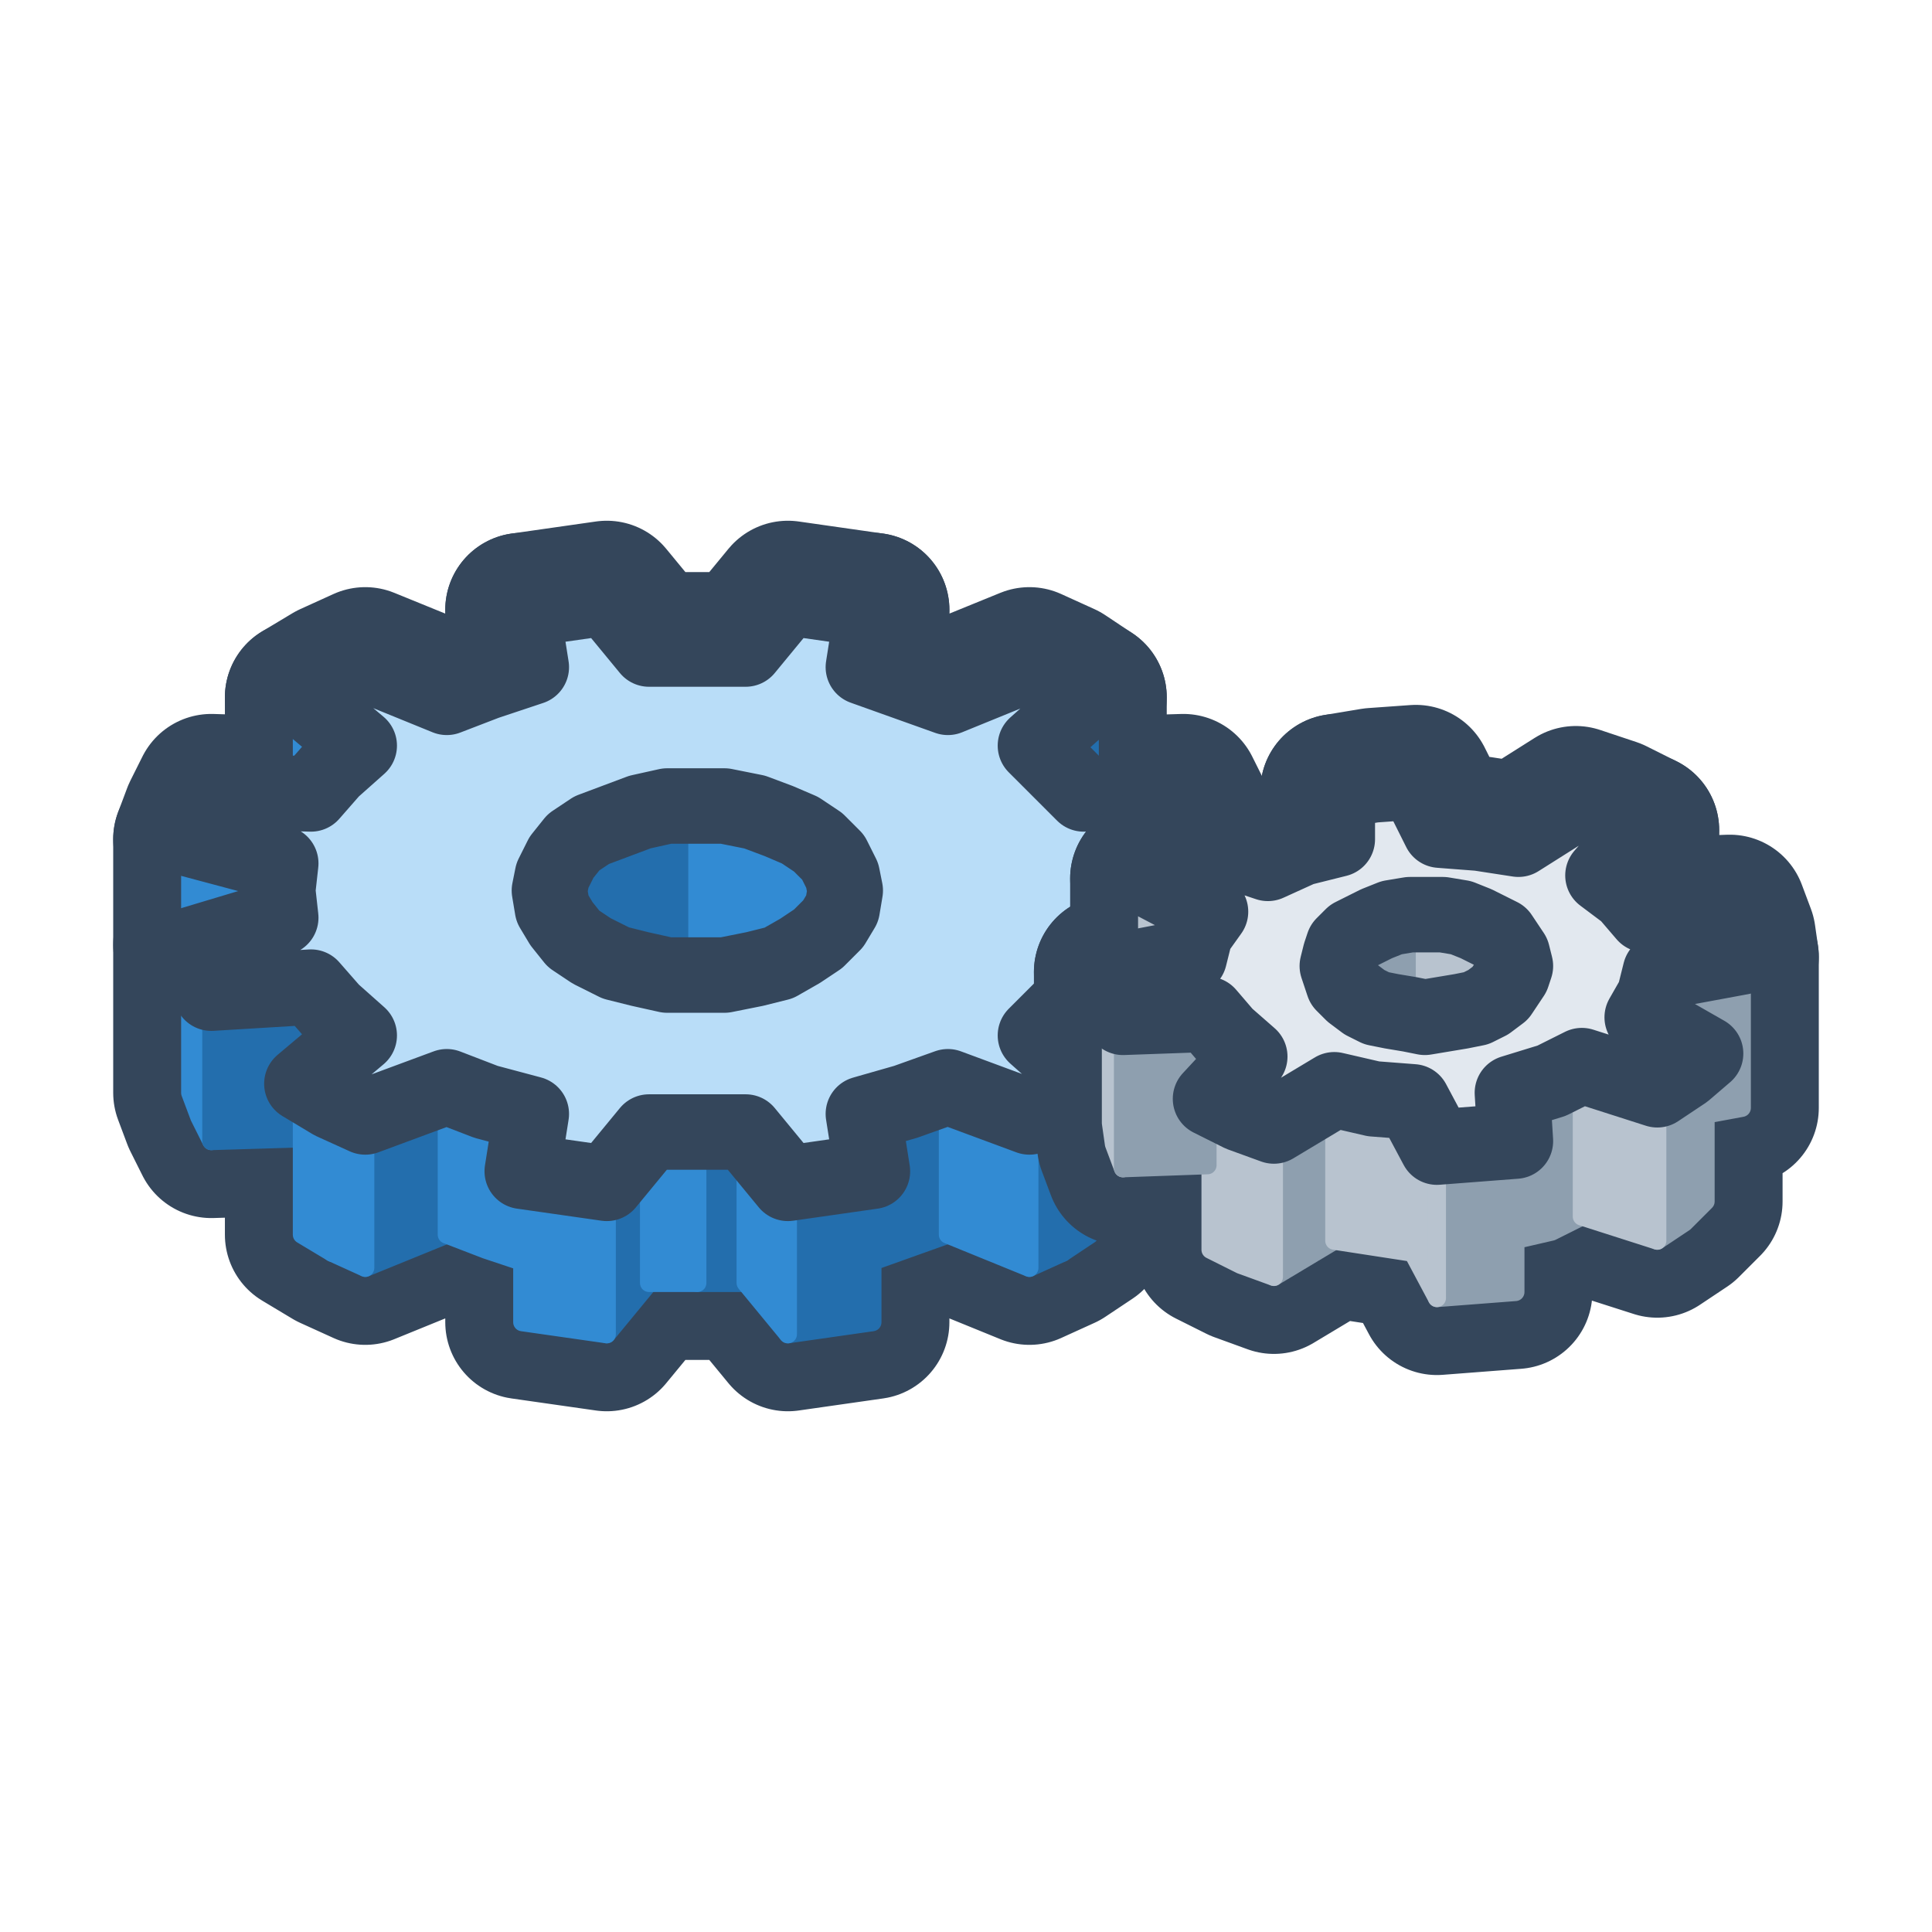
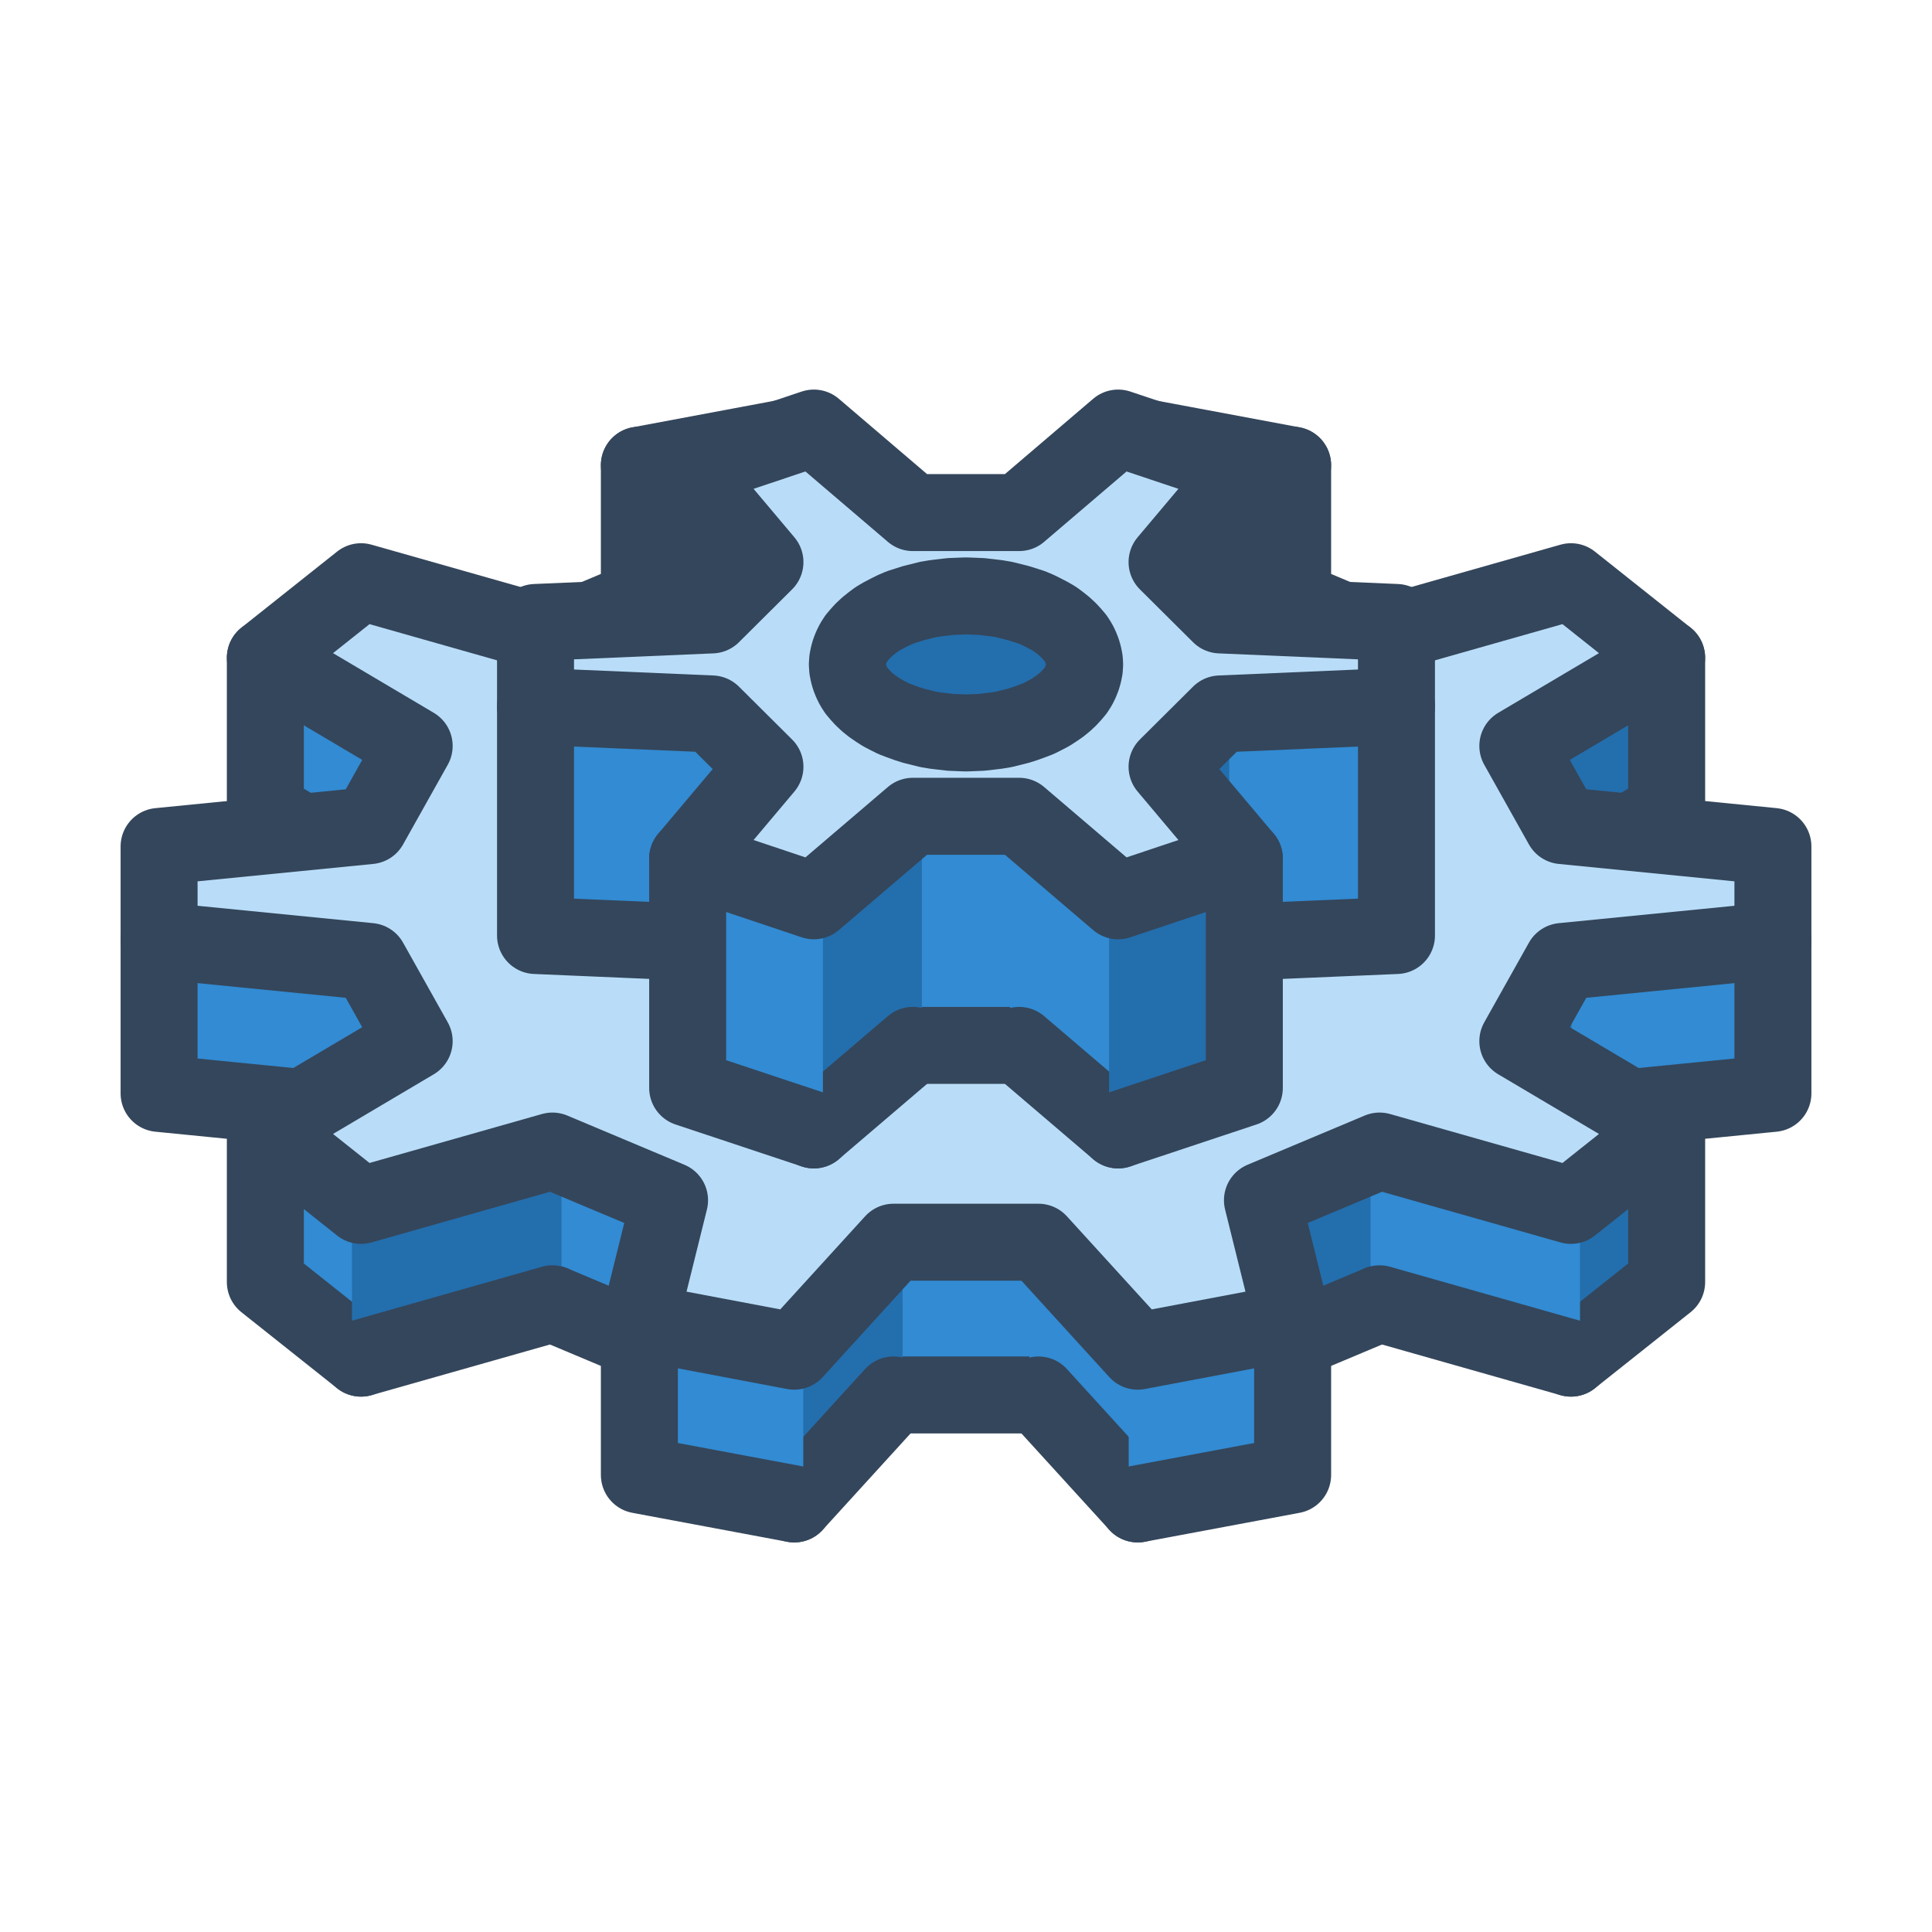
<svg xmlns="http://www.w3.org/2000/svg" viewBox="0 0 64 64">
-   <path d="M28.9 25.2L28.6 27.1L28.6 22.1L28.9 20.2ZM17.6 27.1L17.3 25.2L17.3 20.2L17.6 22.1ZM36.1 28.1L34.3 29.7L34.3 24.7L36.1 23.1ZM11.9 29.7L10 28.1L10 23.1L11.9 24.7ZM39.9 32.7L36.9 33.6L36.9 28.6L39.9 27.8ZM9.3 33.6L6.3 32.7L6.3 27.8L9.3 28.6ZM37 34.5L36.9 35.4L36.9 30.4L37 29.5ZM9.3 35.4L9.2 34.5L9.2 29.5L9.3 30.4ZM39.9 36.2L39.6 37L39.6 32.1L39.9 31.3ZM6.6 37L6.3 36.2L6.3 31.3L6.6 32.1ZM39.6 37L39.2 37.8L39.2 32.9L39.6 32.1ZM7 37.8L6.6 37L6.6 32.1L7 32.9ZM39.2 37.8L35.9 37.7L35.9 32.7L39.2 32.9ZM10.3 37.7L7 37.8L7 32.9L10.3 32.7ZM35.9 37.7L35.1 38.5L35.1 33.5L35.9 32.7ZM11 38.5L10.3 37.7L10.3 32.7L11 33.5ZM35.1 38.5L34.3 39.3L34.3 34.3L35.1 33.5ZM11.9 39.3L11 38.5L11 33.5L11.9 34.3ZM36.1 40.9L35.2 41.5L35.2 36.5L36.1 35.9ZM11 41.5L10 40.9L10 35.9L11 36.5ZM31.4 40.9L30 41.4L30 36.5L31.4 36ZM16.1 41.4L14.8 40.9L14.8 36L16.1 36.5ZM34.1 42L31.4 40.9L31.4 36L34.1 37ZM14.8 40.9L12.1 42L12.1 37L14.8 36ZM30 41.4L28.6 41.9L28.6 36.9L30 36.5ZM17.6 41.9L16.1 41.4L16.1 36.5L17.6 36.9ZM12.1 42L11 41.5L11 36.5L12.1 37ZM35.2 41.5L34.1 42L34.1 37L35.2 36.5ZM23.1 42.5L21.5 42.5L21.5 37.5L23.1 37.5ZM24.7 42.5L23.1 42.5L23.1 37.5L24.7 37.5ZM21.5 42.5L20.1 44.2L20.1 39.2L21.5 37.5ZM26.1 44.2L24.7 42.5L24.7 37.5L26.1 39.2ZM28.9 43.8L27.5 44L27.5 39L28.9 38.8ZM18.7 44L17.3 43.8L17.3 38.8L18.7 39ZM27.5 44L26.1 44.2L26.1 39.2L27.5 39ZM20.1 44.2L18.7 44L18.7 39L20.1 39.2Z" fill="#34465b" stroke="#34465b" stroke-width="5.1" stroke-linejoin="round" stroke-linecap="round" />
-   <path d="M35.1 33.5L34.3 34.3L36.1 35.9L35.2 36.5L34.1 37L31.4 36L30 36.5L28.6 36.9L28.9 38.8L27.5 39L26.1 39.2L24.7 37.5L23.1 37.5L21.5 37.5L20.1 39.2L18.7 39L17.3 38.8L17.6 36.9L16.1 36.5L14.8 36L12.1 37L11 36.5L10 35.9L11.9 34.3L11 33.5L10.3 32.7L7 32.9L6.6 32.1L6.3 31.3L9.3 30.4L9.2 29.5L9.3 28.6L6.3 27.8L6.6 27L7 26.2L10.3 26.3L11 25.5L11.9 24.7L10 23.1L11 22.5L12.1 22L14.8 23.1L16.1 22.6L17.6 22.1L17.3 20.2L18.7 20L20.1 19.8L21.5 21.5L23.1 21.5L24.7 21.5L26.1 19.8L27.5 20L28.9 20.2L28.6 22.1L30 22.6L31.4 23.1L34.1 22L35.2 22.5L36.1 23.1L34.3 24.7L35.1 25.5L35.9 26.3L39.2 26.2L39.6 27L39.9 27.8L36.9 28.6L37 29.5L36.9 30.4L39.9 31.3L39.6 32.1L39.2 32.9L35.9 32.7Z" fill="none" stroke="#34465b" stroke-width="5.1" stroke-linejoin="round" stroke-linecap="round" />
-   <path d="M28.9 25.2L28.6 27.1L28.6 22.1L28.9 20.2ZM36.1 28.1L34.3 29.7L34.3 24.7L36.1 23.1ZM23.1 31.7L22.1 31.7L22.1 26.7L23.1 26.7ZM22.1 31.7L21.2 31.9L21.2 26.9L22.1 26.7ZM21.2 31.9L20.4 32.1L20.4 27.2L21.2 26.9ZM20.4 32.1L19.6 32.5L19.6 27.5L20.4 27.2ZM19.6 32.5L19 32.9L19 27.9L19.6 27.5ZM39.9 32.7L36.9 33.6L36.9 28.6L39.9 27.8ZM19 32.9L18.6 33.4L18.6 28.4L19 27.9ZM18.6 33.4L18.3 33.9L18.3 29L18.6 28.4ZM18.3 33.9L18.2 34.5L18.2 29.5L18.3 29ZM35.9 37.7L35.1 38.5L35.1 33.5L35.9 32.7ZM35.1 38.5L34.3 39.3L34.3 34.3L35.1 33.5ZM31.4 40.9L30 41.4L30 36.5L31.4 36ZM14.8 40.9L12.1 42L12.1 37L14.8 36ZM30 41.4L28.6 41.9L28.6 36.9L30 36.5ZM24.7 42.5L23.1 42.5L23.1 37.5L24.7 37.5ZM21.5 42.5L20.1 44.2L20.1 39.2L21.5 37.5ZM27.5 44L26.1 44.2L26.1 39.2L27.5 39ZM37 34.5L36.9 35.4L36.9 30.4L37 29.5ZM39.9 36.2L39.6 37L39.6 32.1L39.9 31.3ZM39.6 37L39.2 37.8L39.2 32.9L39.6 32.1ZM35.2 41.5L34.1 42L34.1 37L35.2 36.5ZM28.9 43.8L27.5 44L27.5 39L28.9 38.8Z" fill="#236ead" stroke="#236ead" stroke-width="0.6" stroke-linejoin="round" stroke-linecap="round" />
-   <path d="M17.6 27.1L17.3 25.2L17.3 20.2L17.6 22.1ZM11.9 29.7L10 28.1L10 23.1L11.9 24.7ZM24 31.7L23.1 31.7L23.1 26.7L24 26.7ZM25 31.9L24 31.7L24 26.7L25 26.9ZM25.8 32.1L25 31.9L25 26.9L25.8 27.2ZM26.5 32.5L25.8 32.1L25.8 27.2L26.5 27.5ZM27.1 32.9L26.5 32.5L26.5 27.5L27.1 27.9ZM9.3 33.6L6.3 32.7L6.3 27.8L9.3 28.6ZM27.6 33.4L27.1 32.9L27.1 27.9L27.6 28.4ZM27.9 33.9L27.6 33.4L27.6 28.4L27.9 29ZM28 34.5L27.9 33.9L27.9 29L28 29.5ZM11 38.5L10.3 37.7L10.3 32.7L11 33.5ZM11.9 39.3L11 38.5L11 33.5L11.9 34.3ZM16.1 41.4L14.8 40.9L14.8 36L16.1 36.5ZM34.1 42L31.4 40.9L31.4 36L34.1 37ZM17.6 41.9L16.1 41.4L16.1 36.5L17.6 36.9ZM23.1 42.5L21.5 42.5L21.5 37.5L23.1 37.5ZM26.1 44.2L24.7 42.5L24.7 37.5L26.1 39.2ZM20.1 44.2L18.7 44L18.7 39L20.1 39.2ZM39.2 37.8L35.9 37.7L35.9 32.7L39.2 32.9ZM9.3 35.4L9.2 34.5L9.2 29.5L9.3 30.4ZM6.6 37L6.3 36.2L6.3 31.3L6.6 32.1ZM7 37.8L6.6 37L6.6 32.1L7 32.9ZM12.1 42L11 41.5L11 36.5L12.1 37ZM18.7 44L17.3 43.8L17.3 38.8L18.7 39Z" fill="#328bd3" stroke="#328bd3" stroke-width="0.6" stroke-linejoin="round" stroke-linecap="round" />
-   <path d="M36.1 40.9L35.2 41.5L35.2 36.5L36.1 35.9ZM10.3 37.7L7 37.8L7 32.9L10.3 32.7Z" fill="#236ead" stroke="#236ead" stroke-width="0.6" stroke-linejoin="round" stroke-linecap="round" />
-   <path d="M11 41.5L10 40.9L10 35.9L11 36.5Z" fill="#328bd3" stroke="#328bd3" stroke-width="0.6" stroke-linejoin="round" stroke-linecap="round" />
-   <path d="M35.1 33.5L34.3 34.3L36.1 35.9L35.2 36.5L34.1 37L31.4 36L30 36.5L28.6 36.9L28.9 38.8L27.5 39L26.1 39.2L24.7 37.5L23.1 37.5L21.5 37.5L20.1 39.2L18.7 39L17.3 38.8L17.6 36.9L16.1 36.5L14.8 36L12.1 37L11 36.5L10 35.9L11.9 34.3L11 33.5L10.3 32.7L7 32.9L6.6 32.1L6.3 31.3L9.3 30.4L9.2 29.5L9.3 28.6L6.3 27.8L6.6 27L7 26.2L10.3 26.3L11 25.5L11.9 24.7L10 23.1L11 22.5L12.1 22L14.8 23.1L16.1 22.6L17.6 22.1L17.3 20.2L18.7 20L20.1 19.8L21.5 21.5L23.1 21.5L24.7 21.5L26.1 19.8L27.5 20L28.9 20.2L28.6 22.1L30 22.6L31.4 23.1L34.1 22L35.2 22.5L36.1 23.1L34.3 24.7L35.1 25.5L35.9 26.3L39.2 26.2L39.6 27L39.9 27.8L36.9 28.6L37 29.5L36.9 30.4L39.9 31.3L39.6 32.1L39.2 32.9L35.9 32.7ZM27.1 31.1L27.6 30.6L27.9 30.1L28 29.5L27.9 29L27.6 28.4L27.1 27.9L26.5 27.5L25.8 27.2L25 26.9L24 26.7L23.1 26.7L22.1 26.7L21.2 26.9L20.4 27.2L19.6 27.5L19 27.9L18.6 28.4L18.3 29L18.2 29.5L18.3 30.1L18.6 30.6L19 31.1L19.6 31.5L20.4 31.9L21.2 32.1L22.1 32.3L23.1 32.3L24 32.3L25 32.1L25.8 31.9L26.5 31.5Z" fill="#b9ddf8" fill-rule="evenodd" />
-   <path d="M35.1 33.5L34.3 34.3L36.1 35.9L35.2 36.5L34.1 37L31.4 36L30 36.5L28.6 36.9L28.9 38.8L27.5 39L26.1 39.2L24.7 37.5L23.1 37.5L21.5 37.5L20.1 39.2L18.7 39L17.3 38.8L17.6 36.9L16.1 36.5L14.8 36L12.1 37L11 36.5L10 35.9L11.9 34.3L11 33.5L10.3 32.7L7 32.9L6.6 32.1L6.3 31.3L9.3 30.4L9.2 29.5L9.3 28.6L6.3 27.8L6.6 27L7 26.2L10.3 26.3L11 25.5L11.9 24.7L10 23.1L11 22.5L12.1 22L14.8 23.1L16.1 22.6L17.6 22.1L17.3 20.2L18.7 20L20.1 19.8L21.5 21.5L23.1 21.5L24.7 21.5L26.1 19.8L27.5 20L28.9 20.2L28.6 22.1L30 22.6L31.4 23.1L34.1 22L35.2 22.5L36.1 23.1L34.3 24.7L35.1 25.5L35.9 26.3L39.2 26.2L39.6 27L39.9 27.8L36.9 28.6L37 29.5L36.9 30.4L39.9 31.3L39.6 32.1L39.2 32.9L35.9 32.7ZM27.1 31.1L27.6 30.6L27.9 30.1L28 29.5L27.9 29L27.6 28.4L27.1 27.9L26.5 27.5L25.8 27.2L25 26.9L24 26.7L23.1 26.7L22.1 26.7L21.2 26.9L20.4 27.2L19.6 27.5L19 27.9L18.6 28.4L18.3 29L18.2 29.5L18.3 30.1L18.6 30.6L19 31.1L19.6 31.5L20.4 31.9L21.2 32.1L22.1 32.3L23.1 32.3L24 32.3L25 32.1L25.8 31.9L26.5 31.5Z" fill="none" stroke="#34465b" stroke-width="2.5" stroke-linejoin="round" stroke-linecap="round" fill-rule="evenodd" />
-   <path d="M44.3 32.8L44.3 31.1L44.3 26.2L44.3 27.8ZM54.4 32.5L53.1 34L53.1 29L54.4 27.5ZM40.1 35.2L38 34.1L38 29.1L40.1 30.2ZM57.7 36.7L55 37.2L55 32.2L57.7 31.7ZM36.9 37.9L36.8 37.2L36.8 32.2L36.9 32.9ZM55 37.2L54.8 38L54.8 33L55 32.2ZM37.2 38.7L36.9 37.9L36.9 32.9L37.2 33.7ZM54.8 38L54.4 38.7L54.4 33.7L54.8 33ZM40 38.6L37.2 38.7L37.2 33.7L40 33.6ZM40.6 39.3L40 38.6L40 33.6L40.6 34.3ZM41.4 39.9L40.6 39.3L40.6 34.3L41.4 35ZM56.5 39.8L55.8 40.5L55.8 35.5L56.5 34.9ZM52.4 40.3L51.4 40.8L51.4 35.8L52.4 35.3ZM54.9 41.1L52.4 40.3L52.4 35.3L54.9 36.1ZM55.8 40.5L54.9 41.1L54.9 36.1L55.8 35.5ZM51.4 40.8L50.1 41.1L50.1 36.2L51.4 35.8ZM45.5 41.3L44.2 41.1L44.2 36.1L45.5 36.4ZM46.8 41.5L45.5 41.3L45.5 36.4L46.8 36.5ZM41.1 41.9L40.1 41.4L40.1 36.4L41.1 36.9ZM44.2 41.1L42.2 42.3L42.2 37.3L44.2 36.1ZM42.2 42.3L41.1 41.9L41.1 36.9L42.2 37.3ZM47.6 43L46.8 41.5L46.8 36.5L47.6 38ZM50.2 42.8L48.9 42.9L48.9 37.9L50.2 37.8ZM48.9 42.9L47.6 43L47.6 38L48.9 37.9Z" fill="#34465b" stroke="#34465b" stroke-width="5.1" stroke-linejoin="round" stroke-linecap="round" />
-   <path d="M39.6 30.9L40.1 30.2L38 29.1L38.7 28.4L39.6 27.8L42 28.6L43.1 28.1L44.3 27.8L44.3 26.2L45.5 26L46.9 25.9L47.7 27.5L49 27.6L50.3 27.8L52.2 26.6L53.4 27L54.4 27.5L53.1 29L53.9 29.6L54.5 30.3L57.3 30.2L57.6 31L57.7 31.7L55 32.2L54.8 33L54.4 33.7L56.5 34.9L55.8 35.5L54.9 36.1L52.4 35.3L51.4 35.8L50.1 36.2L50.2 37.8L48.9 37.9L47.6 38L46.8 36.5L45.5 36.4L44.2 36.1L42.2 37.3L41.1 36.9L40.1 36.4L41.4 35L40.6 34.3L40 33.6L37.2 33.7L36.9 32.9L36.8 32.2L39.4 31.7Z" fill="none" stroke="#34465b" stroke-width="5.1" stroke-linejoin="round" stroke-linecap="round" />
-   <path d="M54.4 32.5L53.1 34L53.1 29L54.4 27.5ZM47.2 35.3L46.7 35.3L46.7 30.3L47.2 30.3ZM46.7 35.3L46.1 35.4L46.1 30.4L46.7 30.3ZM46.1 35.4L45.6 35.5L45.6 30.6L46.1 30.4ZM45.6 35.5L45.2 35.8L45.2 30.8L45.6 30.6ZM45.2 35.8L44.8 36L44.8 31L45.2 30.8ZM44.8 36L44.5 36.3L44.5 31.3L44.8 31ZM44.5 36.3L44.4 36.6L44.4 31.6L44.5 31.3ZM44.4 36.6L44.3 36.9L44.3 32L44.4 31.6ZM57.7 36.7L55 37.2L55 32.2L57.7 31.7ZM55 37.2L54.8 38L54.8 33L55 32.2ZM54.8 38L54.4 38.7L54.4 33.7L54.8 33ZM52.4 40.3L51.4 40.8L51.4 35.8L52.4 35.3ZM51.4 40.8L50.1 41.1L50.1 36.2L51.4 35.8ZM44.2 41.1L42.2 42.3L42.2 37.3L44.2 36.1ZM50.2 42.8L48.9 42.9L48.9 37.9L50.2 37.8ZM48.9 42.9L47.6 43L47.6 38L48.9 37.9ZM56.5 39.8L55.8 40.5L55.8 35.5L56.5 34.9ZM55.8 40.5L54.9 41.1L54.9 36.1L55.8 35.5Z" fill="#8e9faf" stroke="#8e9faf" stroke-width="0.6" stroke-linejoin="round" stroke-linecap="round" />
-   <path d="M44.3 32.8L44.3 31.1L44.3 26.2L44.3 27.8ZM40.1 35.2L38 34.1L38 29.1L40.1 30.2ZM47.8 35.3L47.2 35.3L47.2 30.3L47.8 30.3ZM48.4 35.4L47.8 35.3L47.8 30.3L48.4 30.4ZM48.9 35.5L48.4 35.4L48.4 30.4L48.9 30.6ZM49.3 35.8L48.9 35.5L48.9 30.6L49.3 30.8ZM49.7 36L49.3 35.8L49.3 30.8L49.7 31ZM49.9 36.3L49.7 36L49.7 31L49.9 31.3ZM50.1 36.6L49.9 36.3L49.9 31.3L50.1 31.6ZM50.2 36.9L50.1 36.6L50.1 31.6L50.2 32ZM36.9 37.9L36.8 37.2L36.8 32.2L36.9 32.9ZM37.2 38.7L36.9 37.9L36.9 32.9L37.2 33.7ZM40.6 39.3L40 38.6L40 33.6L40.6 34.3ZM41.4 39.9L40.6 39.3L40.6 34.3L41.4 35ZM46.8 41.5L45.5 41.3L45.5 36.4L46.8 36.5ZM47.6 43L46.8 41.5L46.8 36.5L47.6 38ZM45.5 41.3L44.2 41.1L44.2 36.1L45.5 36.4ZM54.9 41.1L52.4 40.3L52.4 35.3L54.9 36.1ZM41.1 41.9L40.1 41.4L40.1 36.4L41.1 36.9ZM42.2 42.3L41.1 41.9L41.1 36.9L42.2 37.3Z" fill="#b8c3cf" stroke="#b8c3cf" stroke-width="0.6" stroke-linejoin="round" stroke-linecap="round" />
-   <path d="M40 38.6L37.2 38.7L37.2 33.7L40 33.6Z" fill="#8e9faf" stroke="#8e9faf" stroke-width="0.6" stroke-linejoin="round" stroke-linecap="round" />
-   <path d="M39.6 30.9L40.1 30.2L38 29.1L38.7 28.4L39.6 27.8L42 28.6L43.1 28.1L44.3 27.8L44.3 26.2L45.5 26L46.9 25.9L47.7 27.5L49 27.6L50.3 27.8L52.2 26.6L53.4 27L54.4 27.5L53.1 29L53.9 29.6L54.5 30.3L57.3 30.2L57.6 31L57.7 31.7L55 32.2L54.8 33L54.4 33.7L56.5 34.9L55.8 35.5L54.9 36.1L52.4 35.3L51.4 35.8L50.1 36.2L50.2 37.8L48.9 37.9L47.6 38L46.8 36.5L45.5 36.4L44.2 36.1L42.2 37.3L41.1 36.9L40.1 36.4L41.4 35L40.6 34.3L40 33.6L37.2 33.7L36.9 32.9L36.8 32.2L39.4 31.7ZM49.7 32.9L49.9 32.6L50.1 32.3L50.2 32L50.1 31.6L49.9 31.3L49.7 31L49.3 30.8L48.9 30.6L48.4 30.4L47.8 30.3L47.2 30.3L46.7 30.3L46.1 30.4L45.6 30.6L45.2 30.8L44.8 31L44.5 31.3L44.4 31.6L44.3 32L44.4 32.3L44.5 32.6L44.8 32.9L45.2 33.2L45.6 33.4L46.1 33.5L46.7 33.6L47.2 33.7L47.8 33.6L48.4 33.5L48.9 33.4L49.3 33.2Z" fill="#e2e8ef" fill-rule="evenodd" />
-   <path d="M39.6 30.9L40.1 30.2L38 29.1L38.7 28.4L39.6 27.8L42 28.6L43.1 28.1L44.3 27.8L44.3 26.2L45.5 26L46.9 25.9L47.7 27.5L49 27.6L50.3 27.8L52.2 26.6L53.4 27L54.4 27.5L53.1 29L53.9 29.6L54.5 30.3L57.3 30.2L57.6 31L57.7 31.7L55 32.2L54.8 33L54.4 33.7L56.5 34.9L55.8 35.5L54.9 36.1L52.4 35.3L51.4 35.8L50.1 36.2L50.2 37.8L48.9 37.9L47.6 38L46.8 36.5L45.5 36.4L44.2 36.1L42.2 37.3L41.1 36.9L40.1 36.4L41.4 35L40.6 34.3L40 33.6L37.2 33.7L36.9 32.9L36.8 32.2L39.4 31.7ZM49.7 32.9L49.9 32.6L50.1 32.3L50.2 32L50.1 31.6L49.9 31.3L49.7 31L49.3 30.8L48.9 30.6L48.4 30.4L47.8 30.3L47.2 30.3L46.7 30.3L46.1 30.4L45.6 30.6L45.2 30.8L44.8 31L44.5 31.3L44.4 31.6L44.3 32L44.4 32.3L44.5 32.6L44.8 32.9L45.2 33.2L45.6 33.4L46.1 33.5L46.7 33.6L47.2 33.7L47.8 33.6L48.4 33.5L48.9 33.4L49.3 33.2Z" fill="none" stroke="#34465b" stroke-width="2.5" stroke-linejoin="round" stroke-linecap="round" fill-rule="evenodd" />
+   <path d="M22.18 24.51L21.18 20.47L21.18 15.41L22.18 19.44Z" fill="#328bd3" stroke="#328bd3" stroke-width="0.6" stroke-linejoin="round" stroke-linecap="round" />
+   <path d="M22.18 24.51L21.18 20.47M22.18 24.51L22.18 19.44M21.18 20.47L21.18 15.41" fill="none" stroke="#34465b" stroke-width="2.55" stroke-linejoin="round" stroke-linecap="round" />
+   <path d="M42.82 20.47L41.82 24.51L41.82 19.44L42.82 15.41Z" fill="#236ead" stroke="#236ead" stroke-width="0.6" stroke-linejoin="round" stroke-linecap="round" />
+   <path d="M42.82 20.47L41.82 24.51M42.82 20.47L42.82 15.41M41.82 24.51L41.82 19.44" fill="none" stroke="#34465b" stroke-width="2.55" stroke-linejoin="round" stroke-linecap="round" />
+   <path d="M55.21 26.85L50.28 29.78L50.28 24.71L55.21 21.79Z" fill="#236ead" stroke="#236ead" stroke-width="0.6" stroke-linejoin="round" stroke-linecap="round" />
+   <path d="M55.21 26.85L50.28 29.78M55.21 26.85L55.21 21.79M50.28 29.78L50.28 24.71" fill="none" stroke="#34465b" stroke-width="2.55" stroke-linejoin="round" stroke-linecap="round" />
+   <path d="M13.72 29.78L8.79 26.85L8.79 21.79L13.72 24.71Z" fill="#328bd3" stroke="#328bd3" stroke-width="0.6" stroke-linejoin="round" stroke-linecap="round" />
+   <path d="M13.72 29.78L8.79 26.85M13.72 29.78L13.72 24.71M8.79 26.85L8.79 21.79" fill="none" stroke="#34465b" stroke-width="2.55" stroke-linejoin="round" stroke-linecap="round" />
+   <path d="M58.73 36.22L51.76 36.91L51.76 31.85L58.73 31.16Z" fill="#328bd3" stroke="#328bd3" stroke-width="0.6" stroke-linejoin="round" stroke-linecap="round" />
+   <path d="M58.73 36.22L51.76 36.91M58.73 36.22L58.73 31.16" fill="none" stroke="#34465b" stroke-width="2.55" stroke-linejoin="round" stroke-linecap="round" />
+   <path d="M12.24 36.91L5.27 36.22L5.27 31.16L12.24 31.85Z" fill="#328bd3" stroke="#328bd3" stroke-width="0.6" stroke-linejoin="round" stroke-linecap="round" />
+   <path d="M12.24 36.91L5.27 36.22M5.27 36.22L5.27 31.16" fill="none" stroke="#34465b" stroke-width="2.55" stroke-linejoin="round" stroke-linecap="round" />
+   <path d="M51.76 36.91L50.28 39.55L50.28 34.49L51.76 31.85Z" fill="#236ead" stroke="#236ead" stroke-width="0.6" stroke-linejoin="round" stroke-linecap="round" />
+   <path d="M51.76 36.91L50.28 39.55M50.28 39.55L50.28 34.49" fill="none" stroke="#34465b" stroke-width="2.55" stroke-linejoin="round" stroke-linecap="round" />
+   <path d="M13.72 39.55L12.24 36.91L12.24 31.85L13.72 34.49Z" fill="#328bd3" stroke="#328bd3" stroke-width="0.6" stroke-linejoin="round" stroke-linecap="round" />
+   <path d="M13.72 39.55L12.24 36.91M13.72 39.55L13.72 34.49" fill="none" stroke="#34465b" stroke-width="2.55" stroke-linejoin="round" stroke-linecap="round" />
+   <path d="M55.21 42.47L52.04 44.99L52.04 39.93L55.21 37.41Z" fill="#236ead" stroke="#236ead" stroke-width="0.6" stroke-linejoin="round" stroke-linecap="round" />
+   <path d="M55.21 42.47L52.04 44.99M55.21 42.47L55.21 37.41" fill="none" stroke="#34465b" stroke-width="2.55" stroke-linejoin="round" stroke-linecap="round" />
+   <path d="M11.96 44.99L8.79 42.47L8.79 37.41L11.96 39.93Z" fill="#328bd3" stroke="#328bd3" stroke-width="0.6" stroke-linejoin="round" stroke-linecap="round" />
+   <path d="M11.96 44.99L8.79 42.47M8.79 42.47L8.79 37.41" fill="none" stroke="#34465b" stroke-width="2.55" stroke-linejoin="round" stroke-linecap="round" />
+   <path d="M22.18 44.82L18.3 43.19L18.3 38.13L22.18 39.76Z" fill="#328bd3" stroke="#328bd3" stroke-width="0.6" stroke-linejoin="round" stroke-linecap="round" />
+   <path d="M22.18 44.82L18.3 43.19M22.18 44.82L22.18 39.76" fill="none" stroke="#34465b" stroke-width="2.55" stroke-linejoin="round" stroke-linecap="round" />
+   <path d="M45.7 43.19L41.82 44.82L41.82 39.76L45.7 38.13Z" fill="#236ead" stroke="#236ead" stroke-width="0.6" stroke-linejoin="round" stroke-linecap="round" />
+   <path d="M45.7 43.19L41.82 44.82M41.82 44.82L41.82 39.76" fill="none" stroke="#34465b" stroke-width="2.55" stroke-linejoin="round" stroke-linecap="round" />
+   <path d="M18.3 43.19L11.96 44.99L11.96 39.93L18.3 38.13Z" fill="#236ead" stroke="#236ead" stroke-width="0.6" stroke-linejoin="round" stroke-linecap="round" />
+   <path d="M18.3 43.19L11.96 44.99" fill="none" stroke="#34465b" stroke-width="2.55" stroke-linejoin="round" stroke-linecap="round" />
+   <path d="M52.04 44.99L45.7 43.19L45.7 38.13L52.04 39.93Z" fill="#328bd3" stroke="#328bd3" stroke-width="0.6" stroke-linejoin="round" stroke-linecap="round" />
+   <path d="M52.04 44.99L45.7 43.19" fill="none" stroke="#34465b" stroke-width="2.55" stroke-linejoin="round" stroke-linecap="round" />
+   <path d="M34.4 46.21L29.6 46.21L29.6 41.15L34.4 41.15Z" fill="#328bd3" stroke="#328bd3" stroke-width="0.6" stroke-linejoin="round" stroke-linecap="round" />
+   <path d="M34.4 46.21L29.6 46.21" fill="none" stroke="#34465b" stroke-width="2.55" stroke-linejoin="round" stroke-linecap="round" />
+   <path d="M29.6 46.21L26.31 49.82L26.31 44.76L29.6 41.15Z" fill="#236ead" stroke="#236ead" stroke-width="0.6" stroke-linejoin="round" stroke-linecap="round" />
+   <path d="M29.6 46.21L26.31 49.82" fill="none" stroke="#34465b" stroke-width="2.55" stroke-linejoin="round" stroke-linecap="round" />
+   <path d="M37.69 49.82L34.4 46.21L34.4 41.15L37.69 44.76Z" fill="#328bd3" stroke="#328bd3" stroke-width="0.6" stroke-linejoin="round" stroke-linecap="round" />
+   <path d="M37.69 49.82L34.4 46.21" fill="none" stroke="#34465b" stroke-width="2.55" stroke-linejoin="round" stroke-linecap="round" />
+   <path d="M26.31 49.82L21.18 48.86L21.18 43.79L26.31 44.76Z" fill="#328bd3" stroke="#328bd3" stroke-width="0.6" stroke-linejoin="round" stroke-linecap="round" />
+   <path d="M26.31 49.82L21.18 48.86M21.18 48.86L21.18 43.79" fill="none" stroke="#34465b" stroke-width="2.55" stroke-linejoin="round" stroke-linecap="round" />
+   <path d="M42.82 48.86L37.69 49.82L37.69 44.76L42.82 43.79Z" fill="#328bd3" stroke="#328bd3" stroke-width="0.6" stroke-linejoin="round" stroke-linecap="round" />
+   <path d="M42.82 48.86L37.69 49.82M42.82 48.86L42.82 43.79" fill="none" stroke="#34465b" stroke-width="2.55" stroke-linejoin="round" stroke-linecap="round" />
+   <path d="M29.6 41.15L26.31 44.76L21.18 43.79L22.18 39.76L18.3 38.13L11.96 39.93L8.79 37.41L13.72 34.49L12.24 31.85L5.27 31.16L5.27 28.04L12.24 27.35L13.72 24.71L8.79 21.79L11.96 19.27L18.3 21.07L22.18 19.44L21.18 15.41L26.31 14.45L29.6 18.05L34.4 18.05L37.69 14.45L42.82 15.41L41.82 19.44L45.7 21.07L52.04 19.27L55.21 21.79L50.28 24.71L51.76 27.35L58.73 28.04L58.73 31.16L51.76 31.85L50.28 34.49L55.21 37.41L52.04 39.93L45.7 38.13L41.82 39.76L42.82 43.79L37.69 44.76L34.4 41.15Z" fill="#b9ddf8" />
+   <path d="M29.6 41.15L26.31 44.76L21.18 43.79L22.18 39.76L18.3 38.13L11.96 39.93L8.79 37.41L13.72 34.49L12.24 31.85L5.27 31.16L5.27 28.04L12.24 27.35L13.72 24.71L8.79 21.79L11.96 19.27L18.3 21.07L22.18 19.44L21.18 15.41L26.31 14.45L29.6 18.05L34.4 18.05L37.69 14.45L42.82 15.41L41.82 19.44L45.7 21.07L52.04 19.27L55.21 21.79L50.28 24.71L51.76 27.35L58.73 28.04L58.73 31.16L51.76 31.85L50.28 34.49L55.21 37.41L52.04 39.93L45.7 38.13L41.82 39.76L42.82 43.79L37.69 44.76L34.4 41.15Z" fill="none" stroke="#34465b" stroke-width="2.55" stroke-linejoin="round" stroke-linecap="round" />
+   <path d="M25.34 26.21L22.78 23.17L22.78 15.58L25.34 18.62Z" fill="#328bd3" stroke="#328bd3" stroke-width="0.6" stroke-linejoin="round" stroke-linecap="round" />
+   <path d="M25.34 26.21L22.78 23.17M25.34 26.21L25.34 18.62M22.78 23.17L22.78 15.58" fill="none" stroke="#34465b" stroke-width="2.55" stroke-linejoin="round" stroke-linecap="round" />
+   <path d="M41.22 23.17L38.66 26.21L38.66 18.62L41.22 15.58Z" fill="#236ead" stroke="#236ead" stroke-width="0.6" stroke-linejoin="round" stroke-linecap="round" />
+   <path d="M41.22 23.17L38.66 26.21M41.22 23.17L41.22 15.58M38.66 26.21L38.66 18.62" fill="none" stroke="#34465b" stroke-width="2.55" stroke-linejoin="round" stroke-linecap="round" />
+   <path d="M46.26 30.99L40.42 31.24L40.42 23.65L46.26 23.4Z" fill="#328bd3" stroke="#328bd3" stroke-width="0.6" stroke-linejoin="round" stroke-linecap="round" />
+   <path d="M46.26 30.99L40.42 31.24M46.26 30.99L46.26 23.4" fill="none" stroke="#34465b" stroke-width="2.55" stroke-linejoin="round" stroke-linecap="round" />
+   <path d="M23.58 31.24L17.74 30.99L17.74 23.4L23.58 23.65Z" fill="#328bd3" stroke="#328bd3" stroke-width="0.6" stroke-linejoin="round" stroke-linecap="round" />
+   <path d="M23.58 31.24L17.74 30.99M17.74 30.99L17.74 23.4" fill="none" stroke="#34465b" stroke-width="2.55" stroke-linejoin="round" stroke-linecap="round" />
+   <path d="M40.42 31.24L38.66 32.99L38.66 25.4L40.42 23.65Z" fill="#236ead" stroke="#236ead" stroke-width="0.6" stroke-linejoin="round" stroke-linecap="round" />
+   <path d="M40.42 31.24L38.66 32.99M38.66 32.99L38.66 25.4" fill="none" stroke="#34465b" stroke-width="2.55" stroke-linejoin="round" stroke-linecap="round" />
+   <path d="M25.34 32.99L23.58 31.24L23.58 23.65L25.34 25.4Z" fill="#328bd3" stroke="#328bd3" stroke-width="0.6" stroke-linejoin="round" stroke-linecap="round" />
+   <path d="M25.34 32.99L23.58 31.24M25.34 32.99L25.34 25.4" fill="none" stroke="#34465b" stroke-width="2.55" stroke-linejoin="round" stroke-linecap="round" />
+   <path d="M33.76 34.63L30.24 34.63L30.24 27.04L33.76 27.04Z" fill="#328bd3" stroke="#328bd3" stroke-width="0.6" stroke-linejoin="round" stroke-linecap="round" />
+   <path d="M33.76 34.63L30.24 34.63" fill="none" stroke="#34465b" stroke-width="2.55" stroke-linejoin="round" stroke-linecap="round" />
+   <path d="M30.24 34.63L26.96 37.43L26.96 29.84L30.24 27.04Z" fill="#236ead" stroke="#236ead" stroke-width="0.6" stroke-linejoin="round" stroke-linecap="round" />
+   <path d="M30.24 34.63L26.96 37.43" fill="none" stroke="#34465b" stroke-width="2.55" stroke-linejoin="round" stroke-linecap="round" />
+   <path d="M37.04 37.43L33.76 34.63L33.76 27.04L37.04 29.84Z" fill="#328bd3" stroke="#328bd3" stroke-width="0.6" stroke-linejoin="round" stroke-linecap="round" />
+   <path d="M37.04 37.43L33.76 34.63" fill="none" stroke="#34465b" stroke-width="2.55" stroke-linejoin="round" stroke-linecap="round" />
+   <path d="M41.22 36.04L37.04 37.43L37.04 29.84L41.22 28.44Z" fill="#236ead" stroke="#236ead" stroke-width="0.6" stroke-linejoin="round" stroke-linecap="round" />
+   <path d="M41.22 36.04L37.04 37.43M41.22 36.04L41.22 28.44" fill="none" stroke="#34465b" stroke-width="2.55" stroke-linejoin="round" stroke-linecap="round" />
+   <path d="M26.96 37.43L22.78 36.04L22.78 28.44L26.96 29.84Z" fill="#328bd3" stroke="#328bd3" stroke-width="0.6" stroke-linejoin="round" stroke-linecap="round" />
+   <path d="M26.96 37.43L22.78 36.04M22.78 36.04L22.78 28.44" fill="none" stroke="#34465b" stroke-width="2.55" stroke-linejoin="round" stroke-linecap="round" />
+   <path d="M30.24 27.04L26.96 29.84L22.78 28.44L25.34 25.4L23.58 23.65L17.74 23.4L17.74 20.62L23.58 20.37L25.34 18.62L22.78 15.58L26.96 14.18L30.24 16.98L33.76 16.98L37.04 14.18L41.22 15.58L38.66 18.62L40.42 20.37L46.26 20.62L46.26 23.4L40.42 23.65L38.66 25.4L41.22 28.44L37.04 29.84L33.76 27.04Z" fill="#b9ddf8" />
+   <path d="M30.24 27.04L26.96 29.84L22.78 28.44L25.34 25.4L23.58 23.65L17.74 23.4L17.74 20.62L23.58 20.37L25.34 18.62L22.78 15.58L26.96 14.18L30.24 16.98L33.76 16.98L37.04 14.18L41.22 15.58L38.66 18.62L40.42 20.37L46.26 20.62L46.26 23.4L40.42 23.65L38.66 25.4L41.22 28.44L37.04 29.84L33.76 27.04Z" fill="none" stroke="#34465b" stroke-width="2.55" stroke-linejoin="round" stroke-linecap="round" />
+   <path d="M34.78 23.61L34.59 23.71L34.39 23.81L34.18 23.89L33.96 23.97L33.74 24.04L33.5 24.1L33.26 24.16L33.02 24.2L32.77 24.23L32.51 24.26L32.26 24.27L32 24.28L31.74 24.27L31.49 24.26L31.23 24.23L30.98 24.2L30.74 24.16L30.5 24.1L30.26 24.04L30.04 23.97L29.82 23.89L29.61 23.81L29.41 23.71L29.22 23.61L29.05 23.5L28.89 23.39L28.74 23.27L28.6 23.14L28.48 23.01L28.37 22.88L28.28 22.74L28.21 22.6L28.15 22.45L28.11 22.31L28.08 22.16L28.07 22.01L28.08 21.86L28.11 21.71L28.15 21.57L28.21 21.42L28.28 21.28L28.37 21.14L28.48 21.01L28.6 20.88L28.74 20.75L28.89 20.63L29.05 20.51L29.22 20.41L29.41 20.31L29.61 20.21L29.82 20.12L30.04 20.05L30.26 19.98L30.5 19.92L30.74 19.86L30.98 19.82L31.23 19.79L31.49 19.76L31.74 19.75L32 19.74L32.26 19.75L32.51 19.76L32.77 19.79L33.02 19.82L33.26 19.86L33.5 19.92L33.74 19.98L33.96 20.05L34.18 20.12L34.39 20.21L34.59 20.31L34.78 20.41L34.95 20.51L35.11 20.63L35.26 20.75L35.4 20.88L35.52 21.01L35.63 21.14L35.72 21.28L35.79 21.42L35.85 21.57L35.89 21.71L35.92 21.86L35.93 22.01L35.92 22.16L35.89 22.31L35.85 22.45L35.79 22.6L35.72 22.74L35.63 22.88L35.52 23.01L35.4 23.14L35.26 23.27L35.11 23.39L34.95 23.5Z" fill="#236ead" />
+   <path d="M34.78 23.61L34.59 23.71L34.39 23.81L34.18 23.89L33.96 23.97L33.74 24.04L33.5 24.1L33.26 24.16L33.02 24.2L32.77 24.23L32.51 24.26L32.26 24.27L32 24.28L31.74 24.27L31.49 24.26L31.23 24.23L30.98 24.2L30.74 24.16L30.5 24.1L30.26 24.04L30.04 23.97L29.82 23.89L29.61 23.81L29.41 23.71L29.22 23.61L29.05 23.5L28.89 23.39L28.74 23.27L28.6 23.14L28.48 23.01L28.37 22.88L28.28 22.74L28.21 22.6L28.15 22.45L28.11 22.31L28.08 22.16L28.07 22.01L28.08 21.86L28.11 21.71L28.15 21.57L28.21 21.42L28.28 21.28L28.37 21.14L28.48 21.01L28.6 20.88L28.74 20.75L28.89 20.63L29.05 20.51L29.22 20.41L29.41 20.31L29.61 20.21L29.82 20.12L30.04 20.05L30.26 19.98L30.5 19.92L30.74 19.86L30.98 19.82L31.23 19.79L31.49 19.76L31.74 19.75L32 19.74L32.26 19.75L32.51 19.76L32.77 19.79L33.02 19.82L33.26 19.86L33.5 19.92L33.74 19.98L33.96 20.05L34.18 20.12L34.39 20.21L34.59 20.31L34.78 20.41L34.95 20.51L35.11 20.63L35.26 20.75L35.4 20.88L35.52 21.01L35.63 21.14L35.72 21.28L35.79 21.42L35.85 21.57L35.89 21.71L35.92 21.86L35.93 22.01L35.92 22.16L35.89 22.31L35.85 22.45L35.79 22.6L35.72 22.74L35.63 22.88L35.52 23.01L35.4 23.14L35.26 23.27L35.11 23.39L34.95 23.5Z" fill="none" stroke="#34465b" stroke-width="2.55" stroke-linejoin="round" stroke-linecap="round" />
</svg>
